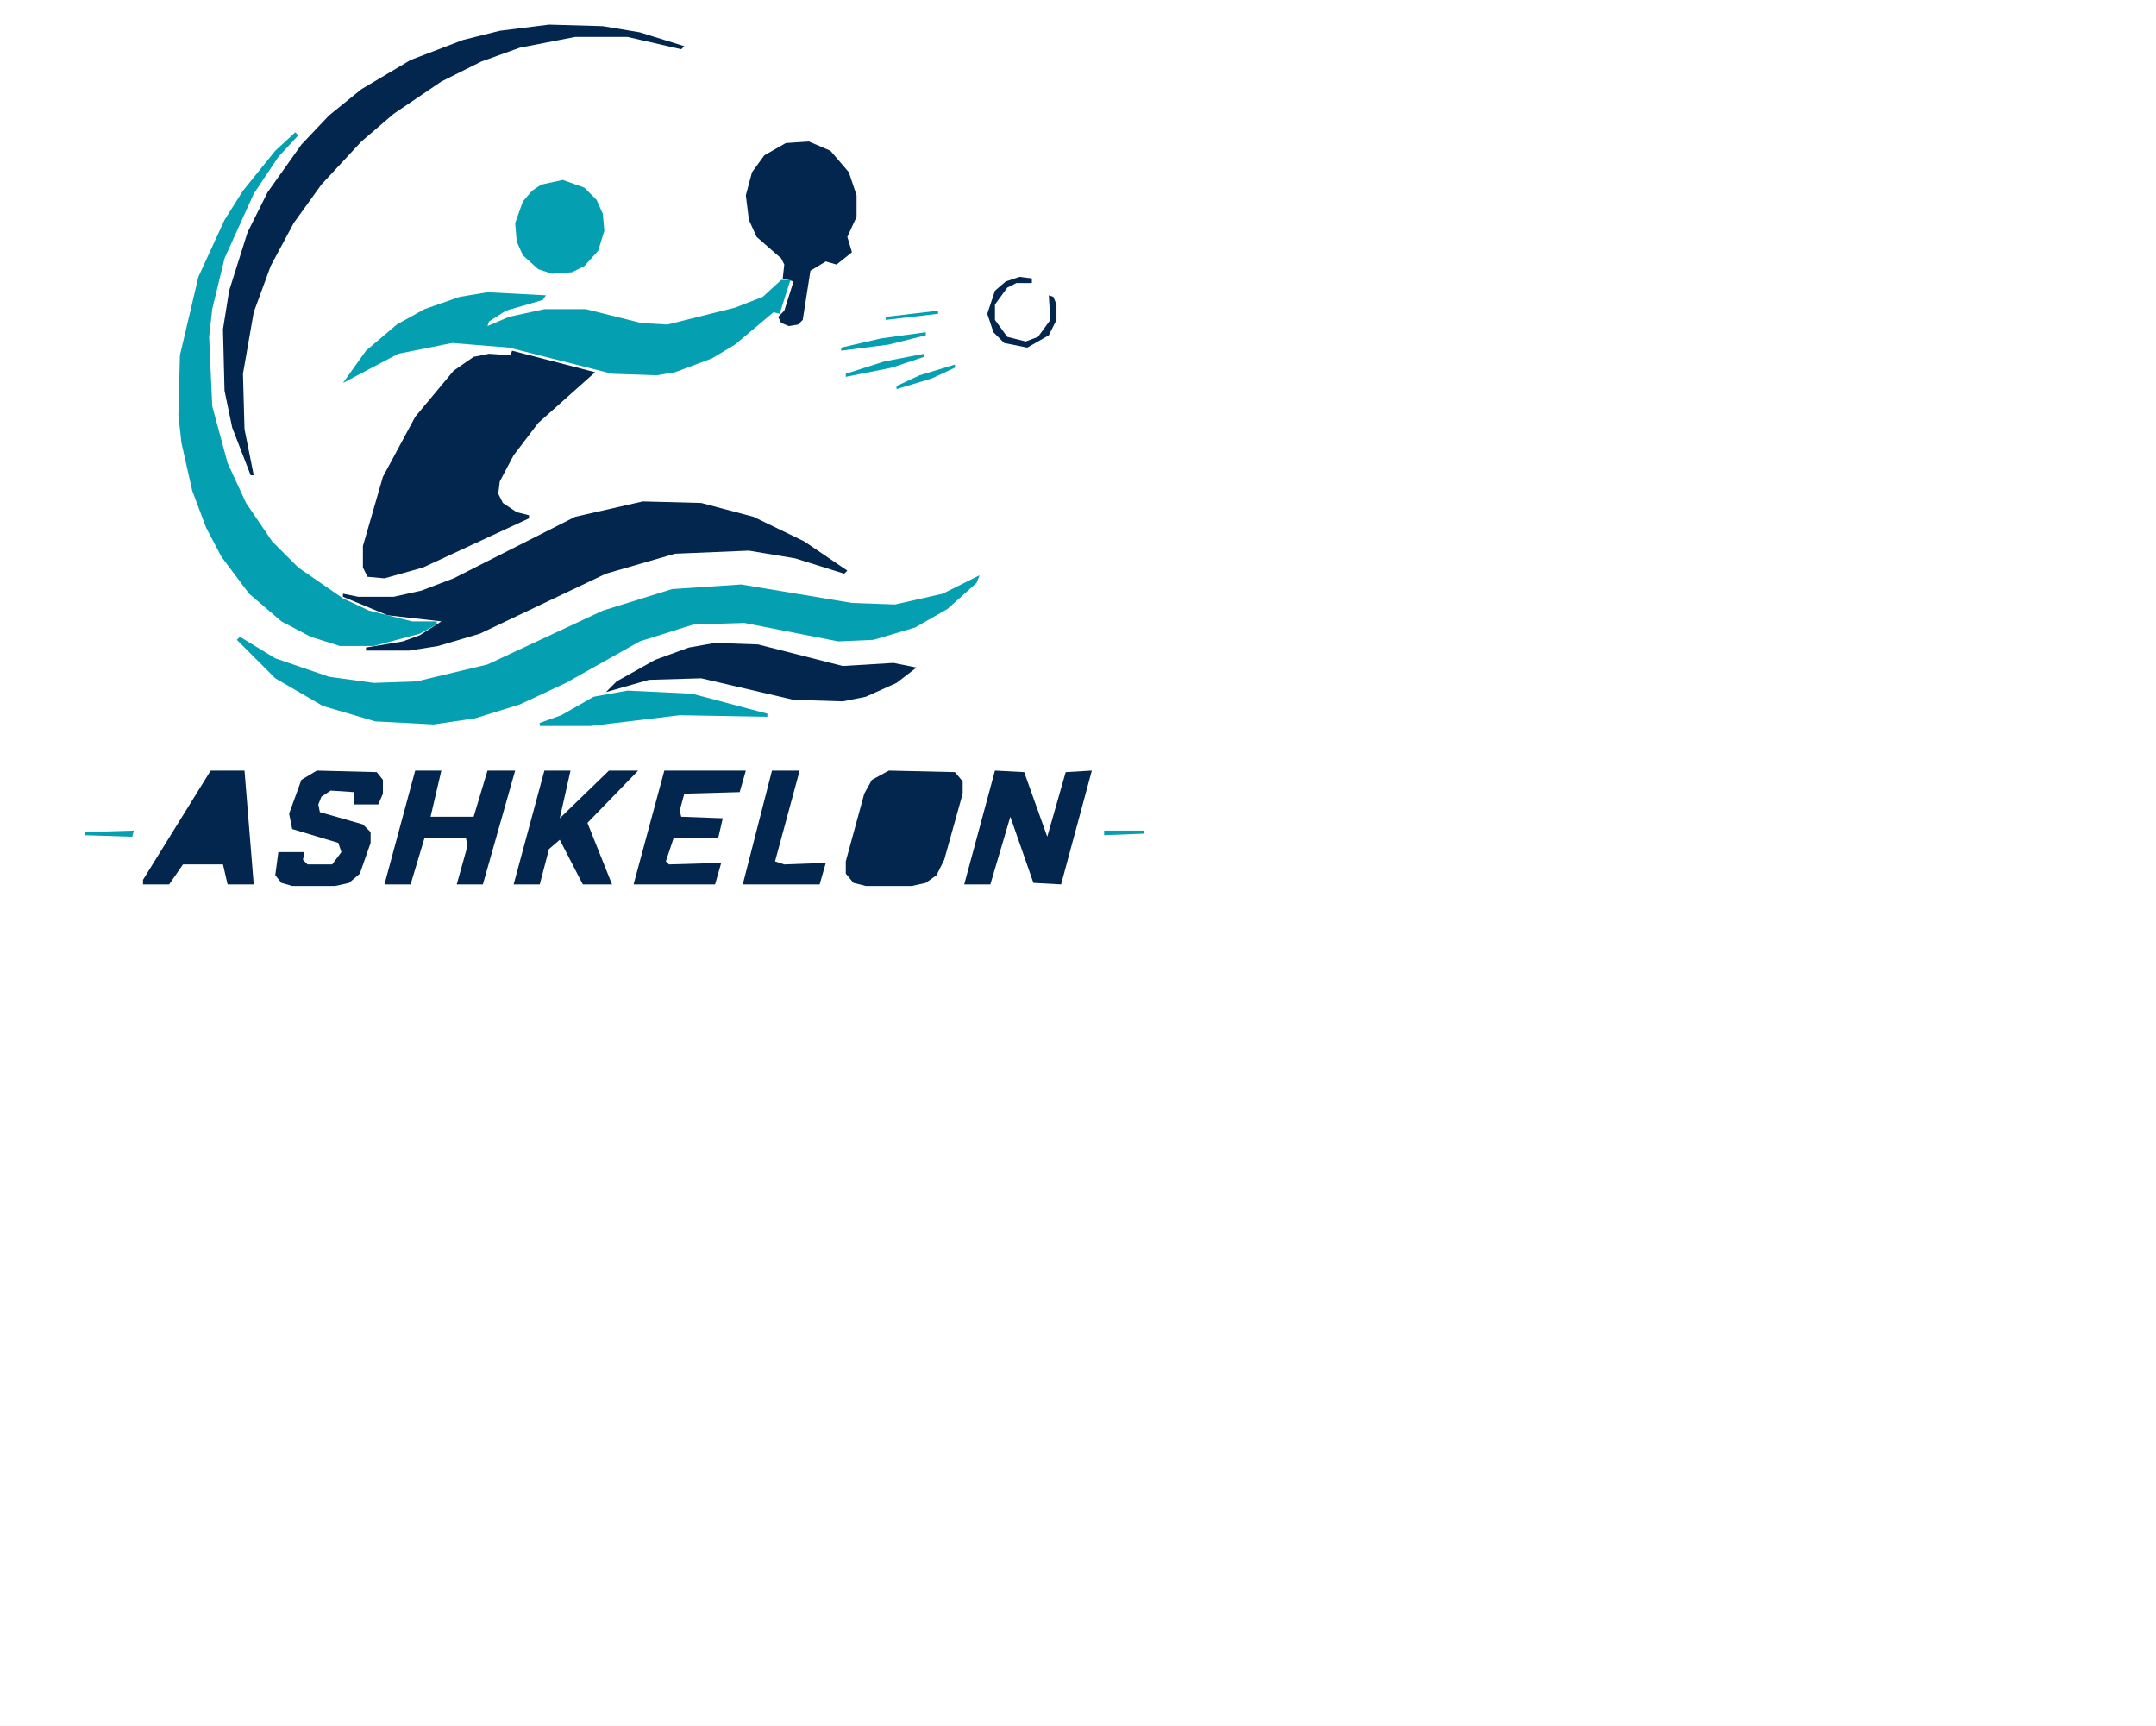
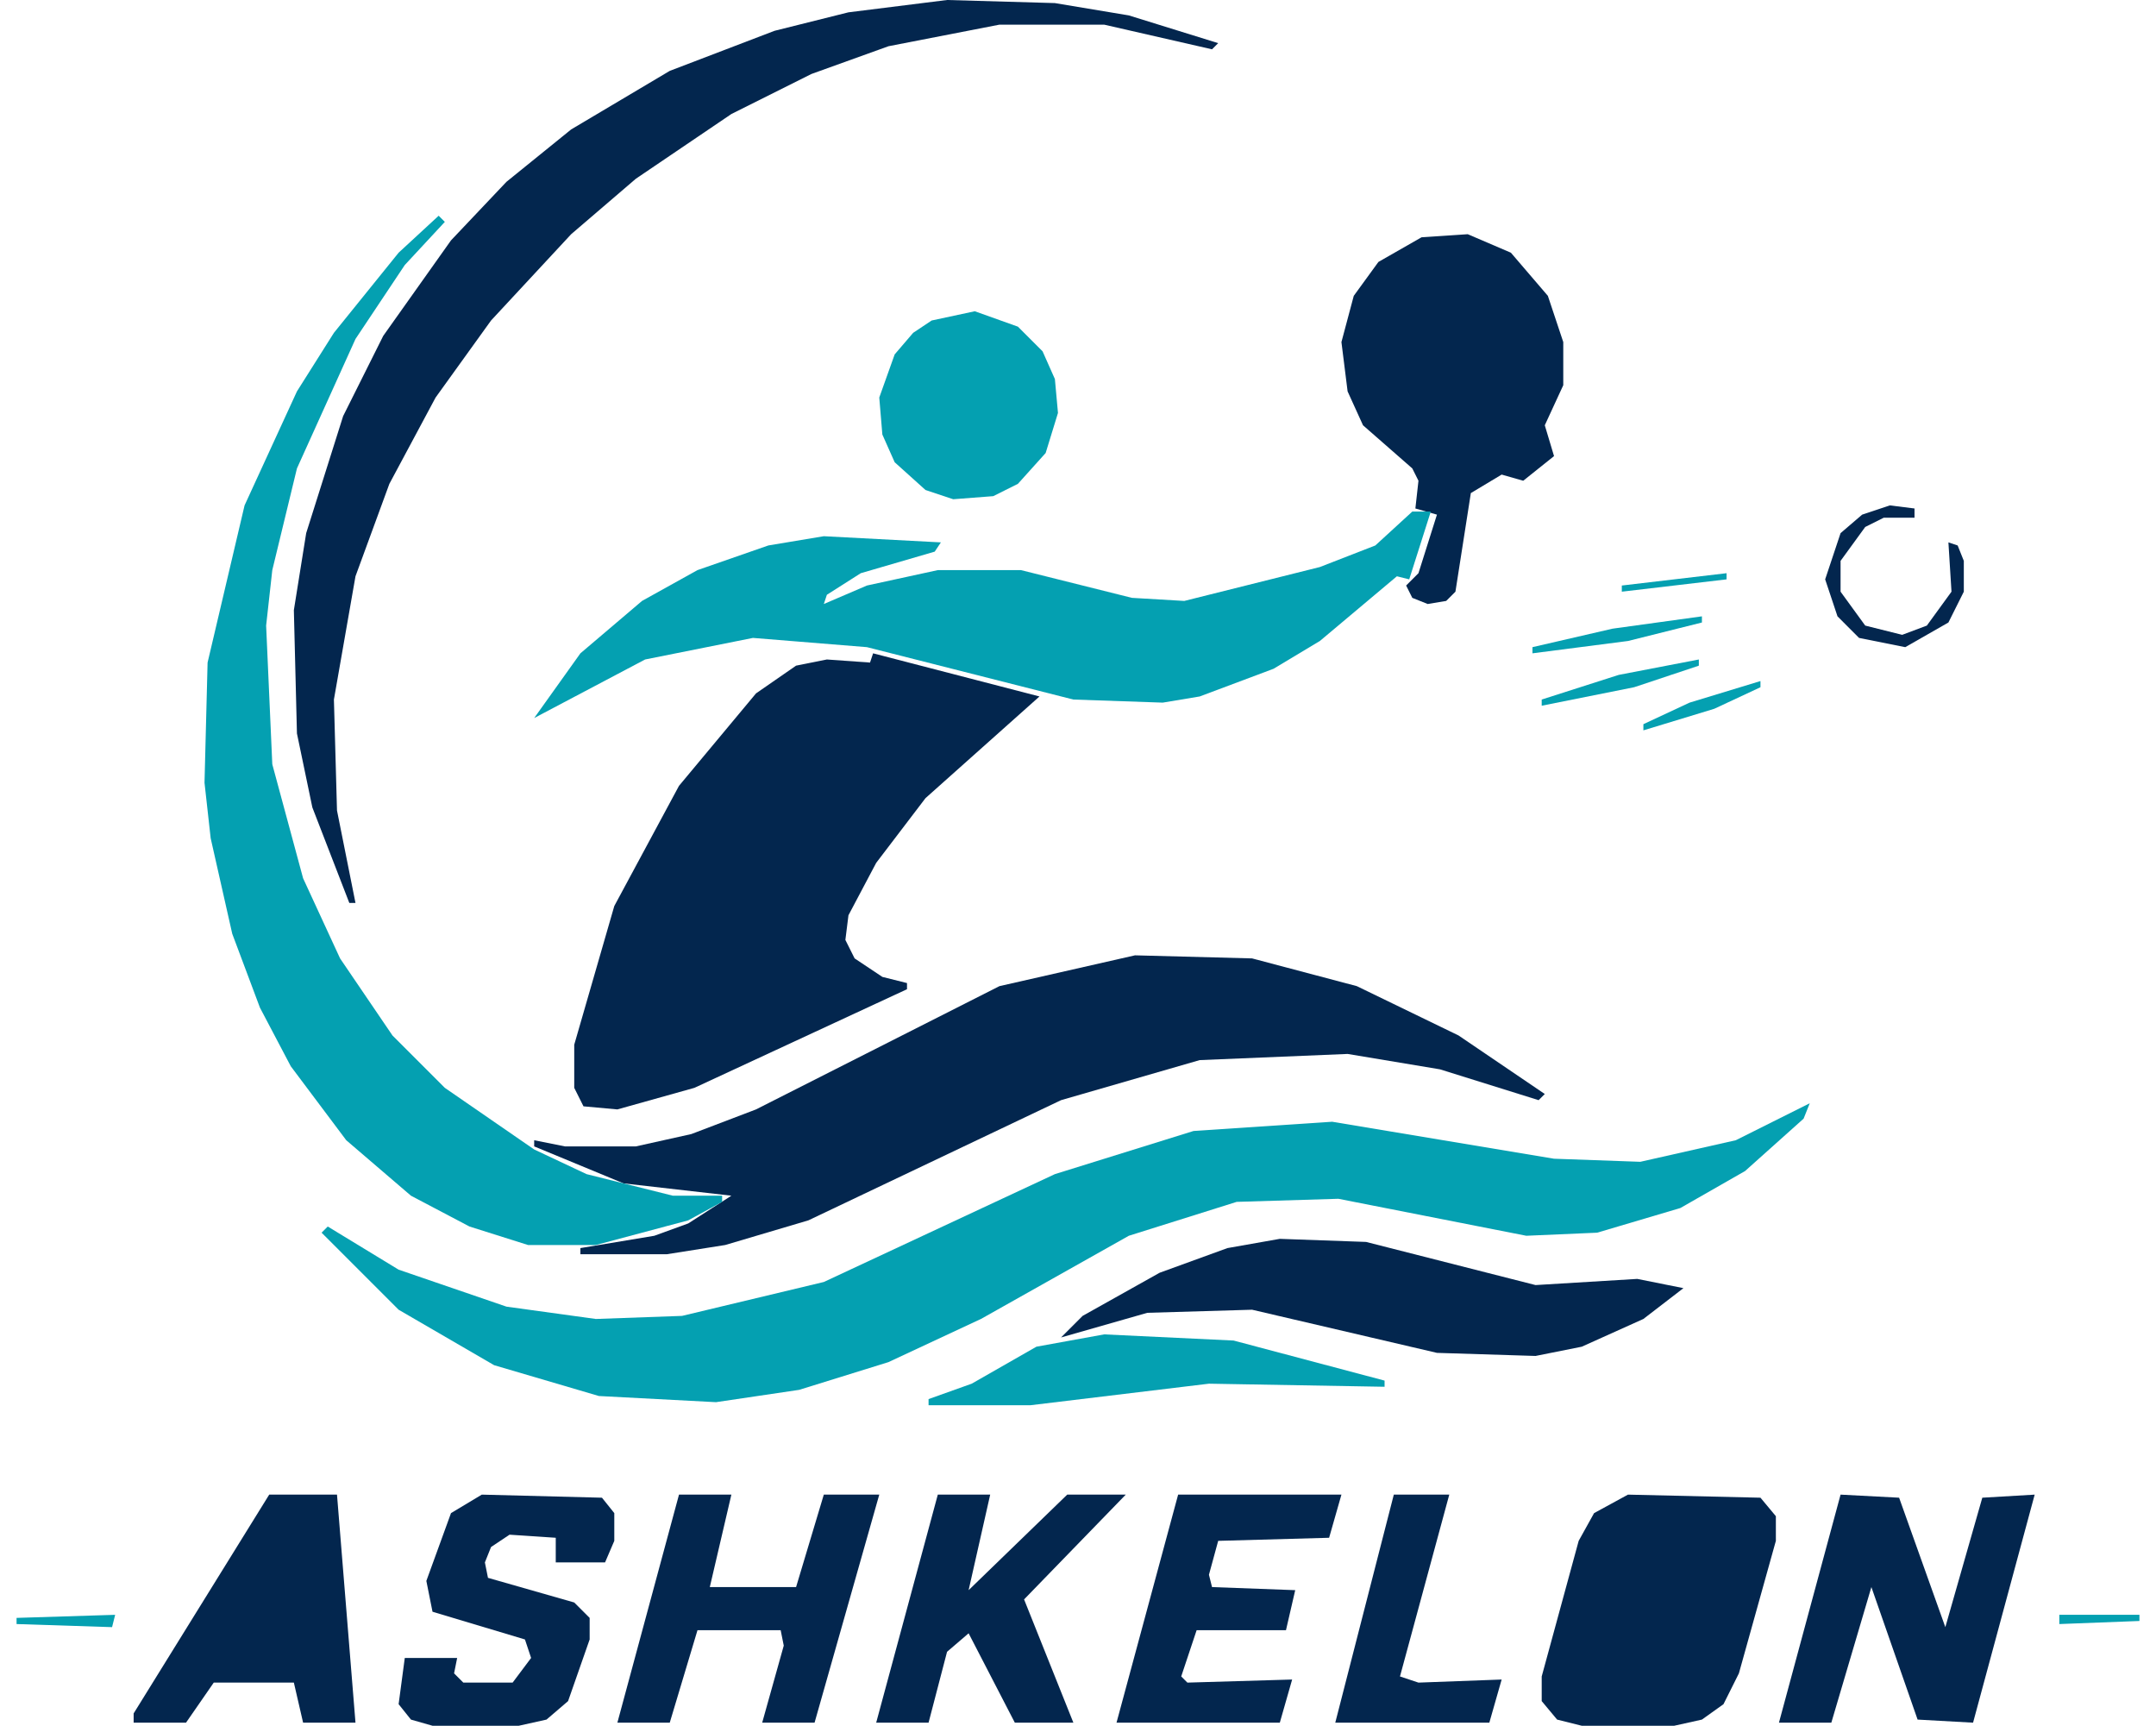
- <svg xmlns="http://www.w3.org/2000/svg" baseProfile="full" height="1122" version="1.1" viewBox="0 0 1402 1122" width="1402">
+ <svg xmlns="http://www.w3.org/2000/svg" baseProfile="full" height="1122" version="1.1" viewBox="55 16 689 560" width="1402">
  <rect fill="white" height="1122" width="1402" x="0" y="0" />
  <path d="M647 501L627 575 644 575 657 531 672 574 690 575 710 501 693 502 681 544 666 502Z" fill="#03264e" />
  <path d="M621 502L578 501 567 507 562 516 550 560 550 568 555 574 563 576 593 576 602 574 609 569 614 559 626 516 626 508Z" fill="#03264e" />
  <path d="M502 501L483 575 533 575 537 561 510 562 504 560 520 501Z" fill="#03264e" />
  <path d="M432 501L412 575 465 575 469 561 435 562 433 560 438 545 467 545 470 532 443 531 442 527 445 516 481 515 485 501Z" fill="#03264e" />
  <path d="M354 501L334 575 351 575 357 552 364 546 379 575 398 575 382 535 415 501 396 501 364 532 371 501Z" fill="#03264e" />
  <path d="M270 501L250 575 267 575 276 545 303 545 304 550 297 575 314 575 335 501 317 501 308 531 280 531 287 501Z" fill="#03264e" />
  <path d="M245 502L206 501 196 507 188 529 190 539 220 548 222 554 216 562 200 562 197 559 198 554 181 554 179 569 183 574 190 576 218 576 227 574 234 568 241 548 241 541 236 536 208 528 207 523 209 518 215 514 230 515 230 523 246 523 249 516 249 507Z" fill="#03264e" />
  <path d="M159 501L137 501 93 572 93 575 110 575 119 562 145 562 148 575 165 575Z" fill="#03264e" />
  <path d="M394 450L422 442 456 441 516 455 548 456 563 453 583 444 596 434 581 431 548 433 493 419 465 418 448 421 426 429 401 443Z" fill="#03264e" />
  <path d="M551 371L523 352 490 336 456 327 418 326 374 336 295 376 274 384 256 388 233 388 223 386 223 388 252 400 287 404 273 413 262 417 238 421 238 423 266 423 285 420 312 412 394 373 439 360 487 358 517 363 549 373Z" fill="#03264e" />
  <path d="M387 242L333 228 332 231 318 230 308 232 295 241 270 271 249 310 236 355 236 369 239 375 250 376 275 369 344 337 344 335 336 333 327 327 324 321 325 313 334 296 350 275Z" fill="#03264e" />
  <path d="M663 180L654 183 647 189 642 204 646 216 653 223 668 226 682 218 687 208 687 198 685 193 682 192 683 208 675 219 667 222 655 219 647 208 647 198 655 187 661 184 671 184 671 181Z" fill="#03264e" />
  <path d="M526 92L511 93 497 101 489 112 485 127 487 143 492 154 508 168 510 172 509 181 516 183 510 202 506 206 508 210 513 212 519 211 522 208 527 176 537 170 544 172 554 164 551 154 557 141 557 127 552 112 540 98Z" fill="#03264e" />
  <path d="M445 30L416 21 392 17 357 16 325 20 301 26 267 39 235 58 214 75 196 94 174 125 161 151 149 189 145 214 146 254 151 278 163 309 165 309 159 279 158 243 165 203 176 173 191 145 209 120 235 92 256 74 287 53 313 40 338 31 374 24 408 24 443 32Z" fill="#03264e" />
  <path d="M718 540L718 543 744 542 744 540Z" fill="#04a0b1" />
  <path d="M87 540L55 541 55 543 86 544Z" fill="#04a0b1" />
  <path d="M351 472L384 472 442 465 499 466 499 464 450 451 408 449 386 453 365 465 351 470Z" fill="#04a0b1" />
  <path d="M637 374L613 386 582 393 554 392 482 380 437 383 392 397 317 432 271 443 243 444 214 440 179 428 156 414 154 416 179 441 210 459 244 469 282 471 309 467 338 458 368 444 416 417 451 406 484 405 545 417 568 416 595 408 616 396 635 379Z" fill="#04a0b1" />
  <path d="M621 237L598 244 583 251 583 253 606 246 621 239Z" fill="#04a0b1" />
  <path d="M601 230L575 235 550 243 550 245 580 239 601 232Z" fill="#04a0b1" />
  <path d="M602 216L573 220 547 226 547 228 578 224 602 218Z" fill="#04a0b1" />
  <path d="M610 202L576 206 576 208 610 204Z" fill="#04a0b1" />
  <path d="M514 182L508 182 496 193 478 200 434 211 417 210 381 201 354 201 331 206 317 212 318 209 329 202 353 195 355 192 317 190 299 193 276 201 258 211 238 228 223 249 259 230 294 223 331 226 398 243 427 244 439 242 463 233 478 224 503 203 507 204Z" fill="#04a0b1" />
  <path d="M366 117L352 120 346 124 340 131 335 145 336 157 340 166 350 175 359 178 372 177 380 173 389 163 393 150 392 139 388 130 380 122Z" fill="#04a0b1" />
  <path d="M192 86L179 98 158 124 146 143 129 180 117 231 116 270 118 288 125 319 134 343 144 362 162 386 183 404 202 414 221 420 243 420 273 412 284 406 284 404 268 404 240 397 223 389 194 369 177 352 160 327 148 301 138 264 136 219 138 201 146 168 165 126 181 102 194 88Z" fill="#04a0b1" />
</svg>
